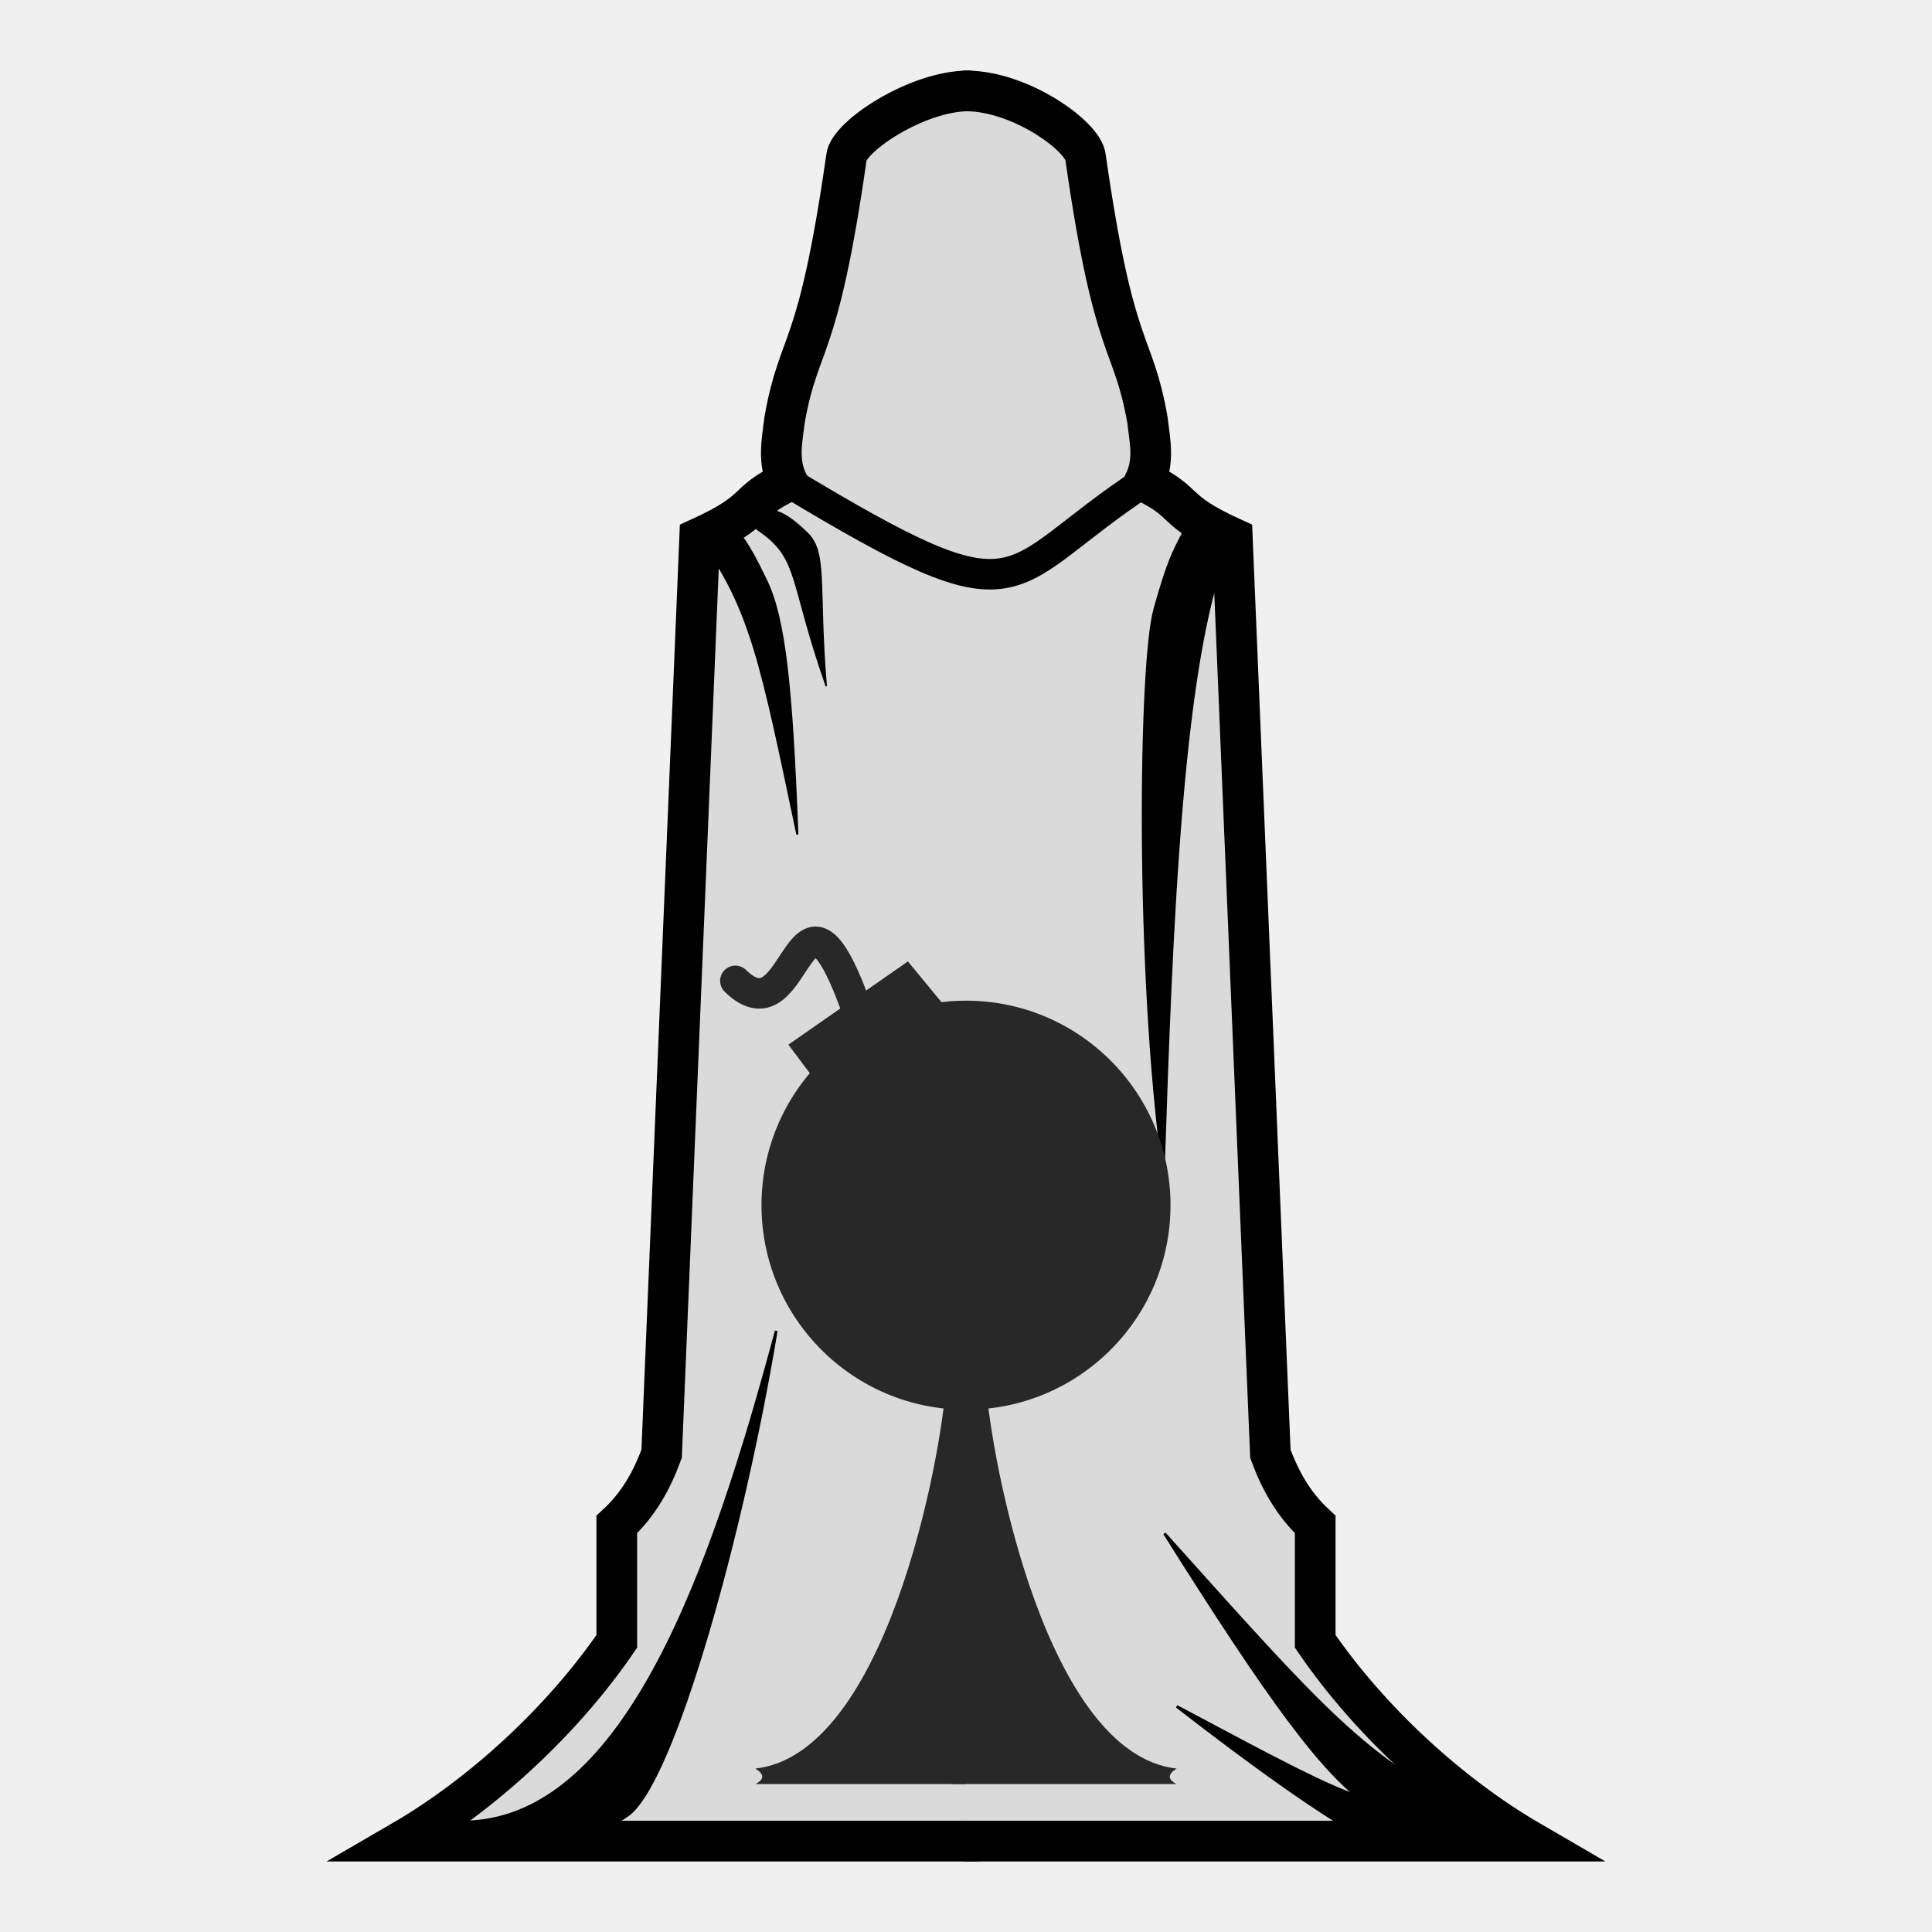
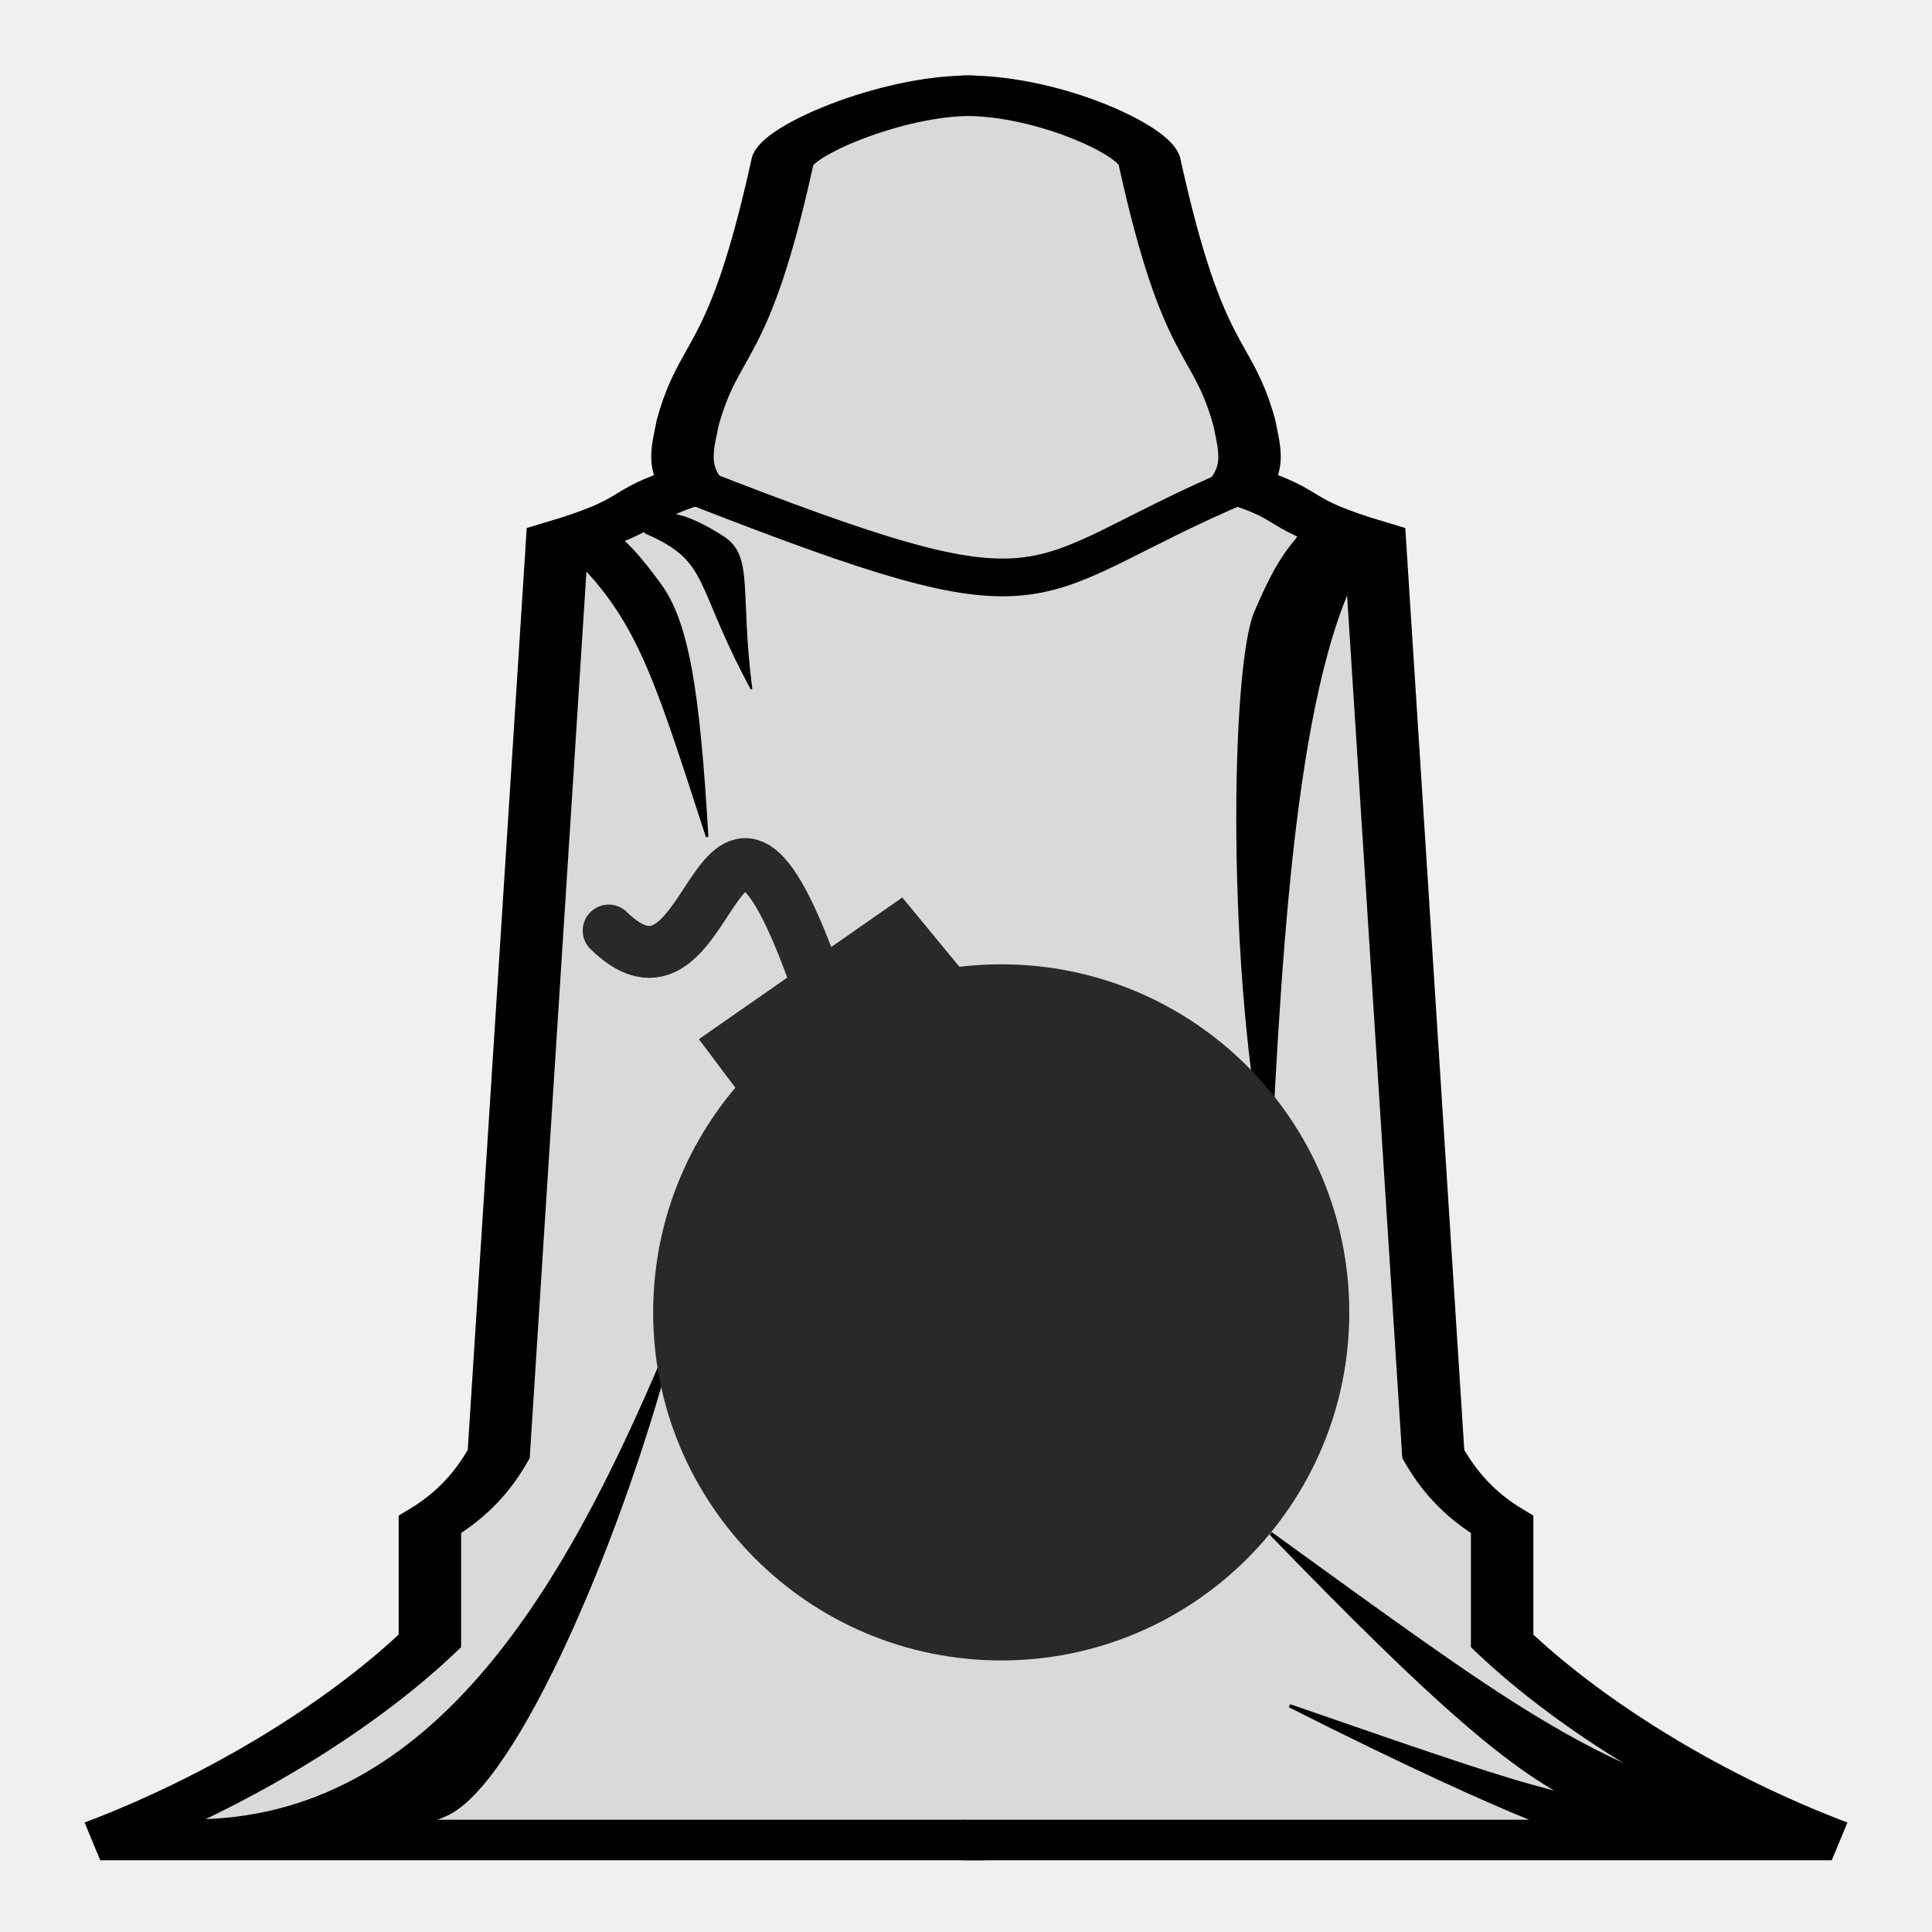
<svg xmlns="http://www.w3.org/2000/svg" width="190mm" height="190mm" viewBox="0 0 190 190" version="1.1" id="svg8">
  <defs id="defs2" />
  <g id="layer2" style="display:inline" transform="translate(0,-107)">
-     <g id="g965" style="fill:#dadada;fill-opacity:1" transform="translate(-10.88266,43.71238)">
-       <path id="path829" d="m 106.133,72.227 c -5.081,0 -11.847,4.507 -12.01,6.548 -2.826,19.755 -4.636,17.646 -6.08,25.792 -0.271,2.203 -0.677,4.047 0.267,6.08 -4.417,2.125 -2.486,2.745 -8.619,5.546 l -3.742,90.07 c -0.942,2.543 -2.227,4.938 -4.41,6.949 v 11.493 c -5.348,7.815 -13.247,15.071 -21.114,19.644 l 56.523,1e-5" style="display:inline;fill:#dadada;fill-opacity:1;stroke:#000000;stroke-width:4;stroke-linecap:round;stroke-linejoin:miter;stroke-miterlimit:4;stroke-dasharray:none;stroke-opacity:1" />
-       <path id="path829-8" d="m 105.883,72.227 c 5.38,0 11.597,4.507 11.76,6.548 2.826,19.755 4.636,17.646 6.08,25.792 0.271,2.203 0.677,4.047 -0.267,6.08 4.417,2.125 2.486,2.745 8.619,5.546 l 3.742,90.07 c 0.942,2.543 2.227,4.938 4.41,6.949 v 11.493 c 5.348,7.815 13.247,15.071 21.114,19.644 h -55.463" style="display:inline;fill:#dadada;fill-opacity:1;stroke:#000000;stroke-width:4;stroke-linecap:round;stroke-linejoin:miter;stroke-miterlimit:4;stroke-dasharray:none;stroke-opacity:1" />
+     <g id="g965" style="fill:#d9d9d9;fill-opacity:1" transform="matrix(1.535198,0,0,0.9966301,-67.55081,44.42965)">
+       <path id="path829" d="m 106.133,72.227 c -5.081,0 -11.847,4.507 -12.01,6.548 -2.826,19.755 -4.636,17.646 -6.08,25.792 -0.271,2.203 -0.677,4.047 0.267,6.08 -4.417,2.125 -2.486,2.745 -8.619,5.546 l -3.742,90.07 c -0.942,2.543 -2.227,4.938 -4.41,6.949 v 11.493 c -5.348,7.815 -13.247,15.071 -21.114,19.644 l 56.523,1e-5" style="display:inline;fill:#d9d9d9;fill-opacity:1;stroke:#000000;stroke-width:4;stroke-linecap:round;stroke-linejoin:miter;stroke-miterlimit:4;stroke-dasharray:none;stroke-opacity:1" />
+       <path id="path829-8" d="m 105.883,72.227 c 5.38,0 11.597,4.507 11.76,6.548 2.826,19.755 4.636,17.646 6.08,25.792 0.271,2.203 0.677,4.047 -0.267,6.08 4.417,2.125 2.486,2.745 8.619,5.546 l 3.742,90.07 c 0.942,2.543 2.227,4.938 4.41,6.949 v 11.493 c 5.348,7.815 13.247,15.071 21.114,19.644 h -55.463" style="display:inline;fill:#d9d9d9;fill-opacity:1;stroke:#000000;stroke-width:4;stroke-linecap:round;stroke-linejoin:miter;stroke-miterlimit:4;stroke-dasharray:none;stroke-opacity:1" />
    </g>
-     <path style="fill:#000000;fill-opacity:1;stroke:#000000;stroke-width:0.265;stroke-linecap:round;stroke-linejoin:miter;stroke-miterlimit:4;stroke-dasharray:none;stroke-opacity:1" d="m 117.319,157.599 c -1.581,3.213 -2.099,3.389 -3.75,9.318 -1.497,5.318 -1.831,35.618 0.842,55.038 0.766,-22.867 1.726,-51.777 6.782,-62.05 0.463,-0.668 -3.334,-3.113 -3.873,-2.307 z" id="path1651" />
-     <path style="display:inline;fill:#000000;fill-opacity:1;stroke:#000000;stroke-width:0.132;stroke-linecap:round;stroke-linejoin:miter;stroke-miterlimit:4;stroke-dasharray:none;stroke-opacity:1" d="m 74.814,157.382 c 1.063,-0.516 2.394,-0.097 4.591,2.058 1.978,1.929 1.038,5.261 1.853,15.046 -3.686,-10.513 -2.575,-12.567 -6.718,-15.373 -0.367,-0.174 -0.161,-1.945 0.274,-1.731 z" id="path1651-7" />
-     <path style="display:inline;fill:#000000;fill-opacity:1;stroke:#000000;stroke-width:0.199;stroke-linecap:round;stroke-linejoin:miter;stroke-miterlimit:4;stroke-dasharray:none;stroke-opacity:1" d="m 71.368,157.697 c 1.586,2.167 1.991,2.23 3.983,6.394 1.798,3.733 2.511,10.292 3.066,24.983 -3.544,-16.79 -4.538,-22.24 -9.61,-29.169 -0.429,-0.433 2.057,-2.733 2.56,-2.208 z" id="path1651-7-7" />
-     <path style="display:inline;fill:#000000;fill-opacity:1;stroke:#000000;stroke-width:0.265;stroke-linecap:round;stroke-linejoin:miter;stroke-miterlimit:4;stroke-dasharray:none;stroke-opacity:1" d="m 143.579,289.34 c -3.276,-1.445 -3.786,-1.247 -8.862,-4.728 -4.565,-3.112 -9.761,-10.21 -20.196,-26.804 15.285,17.025 20.067,22.655 30.543,27.275 0.784,0.215 -0.554,4.528 -1.484,4.257 z" id="path1651-6" />
-     <path style="display:inline;fill:#000000;fill-opacity:1;stroke:#000000;stroke-width:0.265;stroke-linecap:round;stroke-linejoin:miter;stroke-miterlimit:4;stroke-dasharray:none;stroke-opacity:1" d="m 145.124,289.591 c -3.573,-0.237 -3.984,0.123 -9.945,-1.411 0,0 -3.97,-1.342 -19.452,-13.366 20.186,10.77 17.912,9.512 29.336,10.27 0.81,-0.067 1.028,4.444 0.061,4.508 z" id="path1651-6-7" />
-     <path style="display:inline;fill:#000000;fill-opacity:1;stroke:#000000;stroke-width:0.265;stroke-linecap:round;stroke-linejoin:miter;stroke-miterlimit:4;stroke-dasharray:none;stroke-opacity:1" d="m 46.888,289.225 c 3.276,-1.445 9.713,-0.201 14.79,-3.681 4.565,-3.112 11.44,-28.127 14.659,-47.661 -6.248,23.241 -14.659,47.661 -30.265,48.289 -0.784,0.215 -0.115,3.325 0.816,3.054 z" id="path1651-6-0" />
-     <path style="fill:none;stroke:#000000;stroke-width:3;stroke-linecap:butt;stroke-linejoin:miter;stroke-miterlimit:4;stroke-dasharray:none;stroke-opacity:1" d="m 77.427,154.359 c 24.095,14.518 20.575,9.536 35.146,0" id="path1728" />
+     <path style="fill:#000000;fill-opacity:1;stroke:#000000;stroke-width:0.328;stroke-linecap:round;stroke-linejoin:miter;stroke-miterlimit:4;stroke-dasharray:none;stroke-opacity:1" d="m 129.264,157.932 c -2.427,3.202 -3.222,3.377 -5.757,9.287 -2.298,5.3 -2.811,35.498 1.292,54.853 1.176,-22.79 2.651,-51.603 10.411,-61.841 0.71,-0.666 -5.119,-3.102 -5.946,-2.299 z" id="path1651" />
+     <path style="display:inline;fill:#000000;fill-opacity:1;stroke:#000000;stroke-width:0.164;stroke-linecap:round;stroke-linejoin:miter;stroke-miterlimit:4;stroke-dasharray:none;stroke-opacity:1" d="m 64.01,157.716 c 1.631,-0.514 3.675,-0.097 7.048,2.051 3.036,1.922 1.593,5.243 2.845,14.996 -5.659,-10.478 -3.953,-12.525 -10.313,-15.322 -0.564,-0.173 -0.247,-1.939 0.42,-1.725 z" id="path1651-7" />
+     <path style="display:inline;fill:#000000;fill-opacity:1;stroke:#000000;stroke-width:0.246;stroke-linecap:round;stroke-linejoin:miter;stroke-miterlimit:4;stroke-dasharray:none;stroke-opacity:1" d="m 58.72,158.03 c 2.435,2.16 3.057,2.222 6.115,6.372 2.761,3.72 3.855,10.257 4.707,24.899 -5.441,-16.733 -6.967,-22.165 -14.753,-29.071 -0.658,-0.432 3.159,-2.724 3.931,-2.201 z" id="path1651-7-7" />
+     <path style="display:inline;fill:#000000;fill-opacity:1;stroke:#000000;stroke-width:0.328;stroke-linecap:round;stroke-linejoin:miter;stroke-miterlimit:4;stroke-dasharray:none;stroke-opacity:1" d="m 169.578,289.23 c -5.03,-1.44 -5.812,-1.243 -13.605,-4.712 -7.008,-3.101 -14.984,-10.175 -31.005,-26.714 23.466,16.967 30.807,22.579 46.889,27.183 1.204,0.214 -0.85,4.513 -2.279,4.242 z" id="path1651-6" />
+     <path style="display:inline;fill:#000000;fill-opacity:1;stroke:#000000;stroke-width:0.328;stroke-linecap:round;stroke-linejoin:miter;stroke-miterlimit:4;stroke-dasharray:none;stroke-opacity:1" d="m 171.95,289.48 c -5.485,-0.236 -6.116,0.123 -15.267,-1.407 0,0 -6.095,-1.337 -29.863,-13.321 30.99,10.734 27.498,9.48 45.036,10.236 1.244,-0.066 1.579,4.429 0.093,4.492 z" id="path1651-6-7" />
+     <path style="display:inline;fill:#000000;fill-opacity:1;stroke:#000000;stroke-width:0.328;stroke-linecap:round;stroke-linejoin:miter;stroke-miterlimit:4;stroke-dasharray:none;stroke-opacity:1" d="m 21.139,289.115 c 5.03,-1.44 14.912,-0.2 22.705,-3.669 7.008,-3.101 17.563,-28.032 22.505,-47.501 -9.592,23.162 -22.505,47.501 -46.463,48.126 -1.204,0.214 -0.176,3.314 1.253,3.044 z" id="path1651-6-0" />
+     <path style="fill:none;stroke:#000000;stroke-width:3.711;stroke-linecap:butt;stroke-linejoin:miter;stroke-miterlimit:4;stroke-dasharray:none;stroke-opacity:1" d="m 68.022,154.704 c 36.99,14.469 31.587,9.504 53.956,0" id="path1728" />
  </g>
-   <g id="layer4" style="display:none">
-     <g id="g3115" transform="translate(1.07292)" style="fill:#000000;fill-opacity:1">
-       <g style="fill:#000000;fill-opacity:1;stroke:none;stroke-opacity:1" id="g3001">
-         <path style="fill:#000000;fill-opacity:1;stroke:none;stroke-width:0.265;stroke-linecap:butt;stroke-linejoin:miter;stroke-miterlimit:4;stroke-dasharray:none;stroke-opacity:1" d="M 94.022,175.448 H 78.052 c 2.835,-38.869 10.481,-35.958 10.205,-61.61 -2.635,-0.25 -3.9,-1.962 -5.151,-3.528 L 78.808,88.702 c 10.085,22.462 13.098,7.88 15.119,-15.119" id="path2955" />
-         <path style="fill:#000000;fill-opacity:1;stroke:none;stroke-width:0.265px;stroke-linecap:butt;stroke-linejoin:miter;stroke-opacity:1" d="m 85.99,102.215 c -0.627,-3.717 -1.173,-4.788 0,-10.772 0.851,5.165 2.875,7.362 7.087,8.504 z" id="path2972" />
-       </g>
-       <g style="fill:#000000;fill-opacity:1;stroke:none;stroke-opacity:1" id="g3001-0" transform="matrix(-1,0,0,1,187.8542,0)">
-         <path style="fill:#000000;fill-opacity:1;stroke:none;stroke-width:0.265;stroke-linecap:butt;stroke-linejoin:miter;stroke-miterlimit:4;stroke-dasharray:none;stroke-opacity:1" d="M 94.778,175.448 H 78.052 c 2.835,-38.869 10.481,-35.958 10.205,-61.61 -2.635,-0.25 -3.9,-1.962 -5.151,-3.528 L 78.808,88.702 c 10.085,22.462 13.098,7.88 15.119,-15.119" id="path2955-9" />
-         <path style="fill:#000000;fill-opacity:1;stroke:none;stroke-width:0.265px;stroke-linecap:butt;stroke-linejoin:miter;stroke-opacity:1" d="m 85.99,102.215 c -0.627,-3.717 -1.173,-4.788 0,-10.772 0.851,5.165 2.875,7.362 7.087,8.504 z" id="path2972-0" />
-       </g>
-     </g>
-   </g>
-   <g id="layer5" style="display:none">
-     <path style="fill:none;stroke:#000000;stroke-width:0.265px;stroke-linecap:butt;stroke-linejoin:miter;stroke-opacity:1" d="M 93.077,175.448 Z" id="path3025" />
-     <g id="g3107" transform="translate(1.214659)" style="fill:#000000;fill-opacity:1">
-       <path id="path3027" d="M 93.787,175.448 H 72.373 c 6.782,-24.384 20.64,-31.604 18.058,-61.327 -3.944,0.216 -11.523,-2.613 -10.16,-4.851 4.571,-7.827 10.928,-5.934 13.514,-24.631 -5.461,4.077 -3.794,-1.008 0,-10.914" style="fill:#000000;fill-opacity:1;stroke:none;stroke-width:0.265px;stroke-linecap:butt;stroke-linejoin:miter;stroke-opacity:1" />
-       <path id="path3027-7" d="m 93.077,175.448 h 22.121 c -6.782,-24.384 -20.64,-31.604 -18.058,-61.327 3.944,0.216 11.523,-2.613 10.16,-4.851 -4.571,-7.827 -10.928,-5.934 -13.514,-24.631 5.461,4.077 3.528,-0.733 -0.126,-4.605" style="fill:#000000;fill-opacity:1;stroke:none;stroke-width:0.265px;stroke-linecap:butt;stroke-linejoin:miter;stroke-opacity:1" />
+   <g id="layer4" style="display:none" />
+   <g id="layer5" style="display:none;fill:#292929;fill-opacity:1">
+     <path style="fill:#292929;fill-opacity:1;stroke:#000000;stroke-width:0.265px;stroke-linecap:butt;stroke-linejoin:miter;stroke-opacity:1" d="M 93.077,175.448 Z" id="path3025" />
+     <g id="g3107" transform="translate(1.214659)" style="fill:#292929;fill-opacity:1">
+       <path id="path3027" d="M 93.787,175.448 H 72.373 c 6.782,-24.384 20.64,-31.604 18.058,-61.327 -3.944,0.216 -11.523,-2.613 -10.16,-4.851 4.571,-7.827 10.928,-5.934 13.514,-24.631 -5.461,4.077 -3.794,-1.008 0,-10.914" style="fill:#292929;fill-opacity:1;stroke:none;stroke-width:0.265px;stroke-linecap:butt;stroke-linejoin:miter;stroke-opacity:1" />
+       <path id="path3027-7" d="m 93.077,175.448 h 22.121 c -6.782,-24.384 -20.64,-31.604 -18.058,-61.327 3.944,0.216 11.523,-2.613 10.16,-4.851 -4.571,-7.827 -10.928,-5.934 -13.514,-24.631 5.461,4.077 3.528,-0.733 -0.126,-4.605" style="fill:#292929;fill-opacity:1;stroke:none;stroke-width:0.265px;stroke-linecap:butt;stroke-linejoin:miter;stroke-opacity:1" />
    </g>
  </g>
  <g id="layer6" style="display:none">
-     <g id="g3103" style="fill:#000000;fill-opacity:1">
-       <path id="path3060" d="M 94.995,175.448 H 79.026 v -4.564 h 2.646 l 8.202,-47.493 V 113.8 H 82.532 V 97.462 h 4.694 l 0.047,6.813 h 4.695 v -6.879 h 3.032" style="fill:#000000;fill-opacity:1;stroke:none;stroke-width:0.265px;stroke-linecap:butt;stroke-linejoin:miter;stroke-opacity:1" />
-       <path id="path3060-1" d="m 93.417,175.448 h 17.557 v -4.564 h -2.646 l -8.202,-47.493 V 113.8 h 7.342 V 97.462 h -4.694 l -0.047,6.813 h -4.929 v -6.879 h -3.691" style="fill:#000000;fill-opacity:1;stroke:none;stroke-width:0.265px;stroke-linecap:butt;stroke-linejoin:miter;stroke-opacity:1" />
-     </g>
-   </g>
-   <g id="layer7" style="display:inline">
-     <path style="fill:none;stroke:#282828;stroke-width:3;stroke-linecap:round;stroke-linejoin:miter;stroke-miterlimit:4;stroke-dasharray:none;stroke-opacity:1;fill-opacity:1" d="M 84.658,100.385 C 78.417,82.074 78.722,102.736 72.318,96.461" id="path3084" />
-     <g id="g3143" style="fill:#282828;fill-opacity:1">
-       <path id="path3078" d="M 95,175.448 H 74.296 c 0.927,-0.484 0.839,-0.983 -0.009,-1.521 12.723,-1.419 18.258,-29.981 18.799,-38.318 l 1.772,-0.047" style="fill:#282828;fill-opacity:1;stroke:none;stroke-width:0.265px;stroke-linecap:butt;stroke-linejoin:miter;stroke-opacity:1" />
-       <circle r="20.112" cy="118.522" cx="95" id="path3080" style="opacity:1;fill:#282828;fill-opacity:1;fill-rule:nonzero;stroke:none;stroke-width:0.265;stroke-linecap:round;stroke-linejoin:bevel;stroke-miterlimit:4;stroke-dasharray:none;stroke-opacity:1;paint-order:fill markers stroke" />
-       <path id="path3082" d="m 77.531,102.736 3.739,4.978 12.998,-7.12 -4.984,-6.044 z" style="fill:#282828;fill-opacity:1;stroke:none;stroke-width:0.265px;stroke-linecap:butt;stroke-linejoin:miter;stroke-opacity:1" />
-       <path id="path3078-8" d="m 93.545,175.448 h 22.159 c -0.927,-0.484 -0.839,-0.983 0.009,-1.521 -12.723,-1.419 -18.258,-29.981 -18.799,-38.318 l -3.162,-1.767" style="fill:#282828;fill-opacity:1;stroke:none;stroke-width:0.265px;stroke-linecap:butt;stroke-linejoin:miter;stroke-opacity:1" />
+     <g id="g3103">
+       <path id="path3060" d="M 94.995,175.448 H 79.026 v -4.564 h 2.646 l 8.202,-47.493 V 113.8 H 82.532 V 97.462 h 4.694 l 0.047,6.813 h 4.695 v -6.879 h 3.032" style="fill:#ffffff;fill-opacity:1;stroke:none;stroke-width:0.265px;stroke-linecap:butt;stroke-linejoin:miter;stroke-opacity:1" />
+       <path id="path3060-1" d="m 93.417,175.448 h 17.557 v -4.564 h -2.646 l -8.202,-47.493 V 113.8 h 7.342 V 97.462 h -4.694 l -0.047,6.813 h -4.929 v -6.879 h -3.691" style="fill:#ffffff;fill-opacity:1;stroke:none;stroke-width:0.265px;stroke-linecap:butt;stroke-linejoin:miter;stroke-opacity:1" />
    </g>
  </g>
  <g id="layer9" style="display:none">
    <path style="fill:#ffffff;fill-opacity:1;stroke:none;stroke-width:0.265px;stroke-linecap:butt;stroke-linejoin:miter;stroke-opacity:1" d="M 110.875,175.448 H 79.125 c -1.414,-0.03 -1.656,-1.04 -1.191,-2.778 6.693,-29.987 17.239,-29.382 18.506,-46.699 -0.636,2.77 -3.856,3.545 -5.821,2.117 -7.438,4.725 -4.939,6.538 -9.525,3.307 -0.766,-0.65 -1.098,-5.997 -0.661,-6.615 11.996,-14.481 4.162,-13.939 13.716,-24.833 0.572,-1.899 -0.04,-3.928 -1.595,-5.296 2.174,0.458 6.923,2.383 6.4,5.126 20.55,8.599 5.924,33.374 7.276,56.356 1.391,7.519 3.091,12.765 5.306,16.801 0.832,1.493 -0.115,2.526 -0.661,2.514 z" id="path3130" />
  </g>
+   <g id="layer1" style="display:none;fill:#6b6b6b;fill-opacity:1">
+     <g id="g6218">
+       <path style="fill:#292929;fill-opacity:1;stroke:none;stroke-width:4.647;stroke-linecap:round;stroke-opacity:1" d="M 89.78,75.452 V 89.635 H 75.377 v 8.595 h 14.635 v 13.705 c -6.824,-4.035 -13.57,-8.157 -25.223,-6.759 -10.317,1.132 -11.033,16.485 -10.729,23.93 -0.074,5.34 3.435,23.761 10.215,30.112 2.017,2.37 4.733,4.024 9.59,7.306 l -10.768,-0.232 c -3.845,0 -4.364,8.796 0.201,8.796 l 34.036,0.031 c -9.752,-9.102 -3.561,-15.232 -25.581,-21.902 -7.017,-4.01 -13.707,-38.144 -4.319,-38.144 29.901,-0.868 22.258,32.964 22.258,50.352 0,4.367 -4.514,9.705 7.643,9.694 V 75.233 Z" id="path1266" />
+       <path style="fill:#292929;fill-opacity:1;stroke:none;stroke-width:4.647;stroke-linecap:round;stroke-opacity:1" d="M 100.22,75.418 V 89.601 h 14.402 v 8.595 H 99.988 v 13.705 c 6.824,-4.035 13.57,-8.157 25.223,-6.759 10.317,1.132 11.033,16.485 10.729,23.93 0.074,5.34 -3.435,23.761 -10.215,30.112 -2.017,2.37 -4.733,4.024 -9.59,7.306 l 10.768,-0.232 c 3.845,0 4.364,8.796 -0.201,8.796 l -34.036,0.031 c 9.752,-9.102 3.561,-15.232 25.581,-21.902 7.017,-4.01 13.707,-38.144 4.319,-38.144 -29.901,-0.868 -22.258,32.964 -22.258,50.352 0,4.367 4.514,9.705 -7.643,9.694 V 75.199 Z" id="path1266-3" />
+     </g>
+   </g>
+   <g id="layer8" style="display:none">
+     <path style="fill:#292929;fill-opacity:1;stroke:none;stroke-width:4.647;stroke-linecap:round;stroke-opacity:1" d="m 101.438,95.871 c 10.802,-2.997 4.705,-16.709 -4.504,-19.243 -9.565,3.363 -13.557,15.993 -4.471,19.173 C 70.883,111.764 54.36,155.105 73.869,160.351 l -10.768,-0.232 c -3.845,0 -4.364,16.839 0.201,16.839 l 64.513,0.031 c 3.02,0 2.847,-16.005 -0.553,-16.005 -5.529,0 -7.006,-0.082 -11.474,-0.082 22.712,-6.678 5.796,-38.579 -5.182,-59.193 -5.428,8.859 -10.897,25.418 -10.897,31.596 -5.718,-3.311 -1.591,-25.466 1.729,-37.435 z" id="path1266-8" />
+   </g>
+   <g id="layer10" style="display:none">
+     <g id="g6419" transform="translate(0.3490913)">
+       <path style="fill:#292929;fill-opacity:1;stroke:none;stroke-width:4.647;stroke-linecap:round;stroke-opacity:1" d="m 69.665,161.145 c -0.702,-4.556 5.305,-7.49 0,-10.233 V 94.213 H 80.139 V 132.524 h 7.632 V 93.866 h 9.108 l 0.085,81.254 H 58.456 c -3.155,0 -2.727,-13.975 0,-13.975 z" id="path6393" />
+       <path style="display:inline;fill:#292929;fill-opacity:1;stroke:none;stroke-width:4.647;stroke-linecap:round;stroke-opacity:1" d="m 119.637,161.145 c 0.702,-4.556 -5.305,-7.49 0,-10.233 V 94.213 h -10.473 V 132.524 h -7.632 V 93.866 h -9.108 l -0.085,81.254 h 38.508 c 3.155,0 2.727,-13.975 0,-13.975 z" id="path6393-7" />
+     </g>
+   </g>
+   <g id="layer11" style="display:inline">
+     <g id="g6536" transform="matrix(1.701996,0,0,1.701996,-63.22616,-72.66014)">
+       <circle style="fill:#292929;fill-opacity:1;fill-rule:nonzero;stroke:none;stroke-width:0.265;stroke-linecap:round;stroke-linejoin:bevel;stroke-miterlimit:4;stroke-dasharray:none;stroke-opacity:1;paint-order:fill markers stroke" id="path3080" cx="95" cy="118.522" r="20.112" />
+       <path style="fill:#292929;fill-opacity:1;stroke:none;stroke-width:0.265px;stroke-linecap:butt;stroke-linejoin:miter;stroke-opacity:1" d="m 77.531,102.736 3.739,4.978 12.998,-7.12 -4.984,-6.044 z" id="path3082" />
+       <path style="fill:none;stroke:#292929;stroke-width:3;stroke-linecap:round;stroke-linejoin:miter;stroke-miterlimit:4;stroke-dasharray:none;stroke-opacity:1" d="M 84.658,100.385 C 78.417,82.074 78.722,102.736 72.318,96.461" id="path3084" />
+     </g>
+   </g>
</svg>
